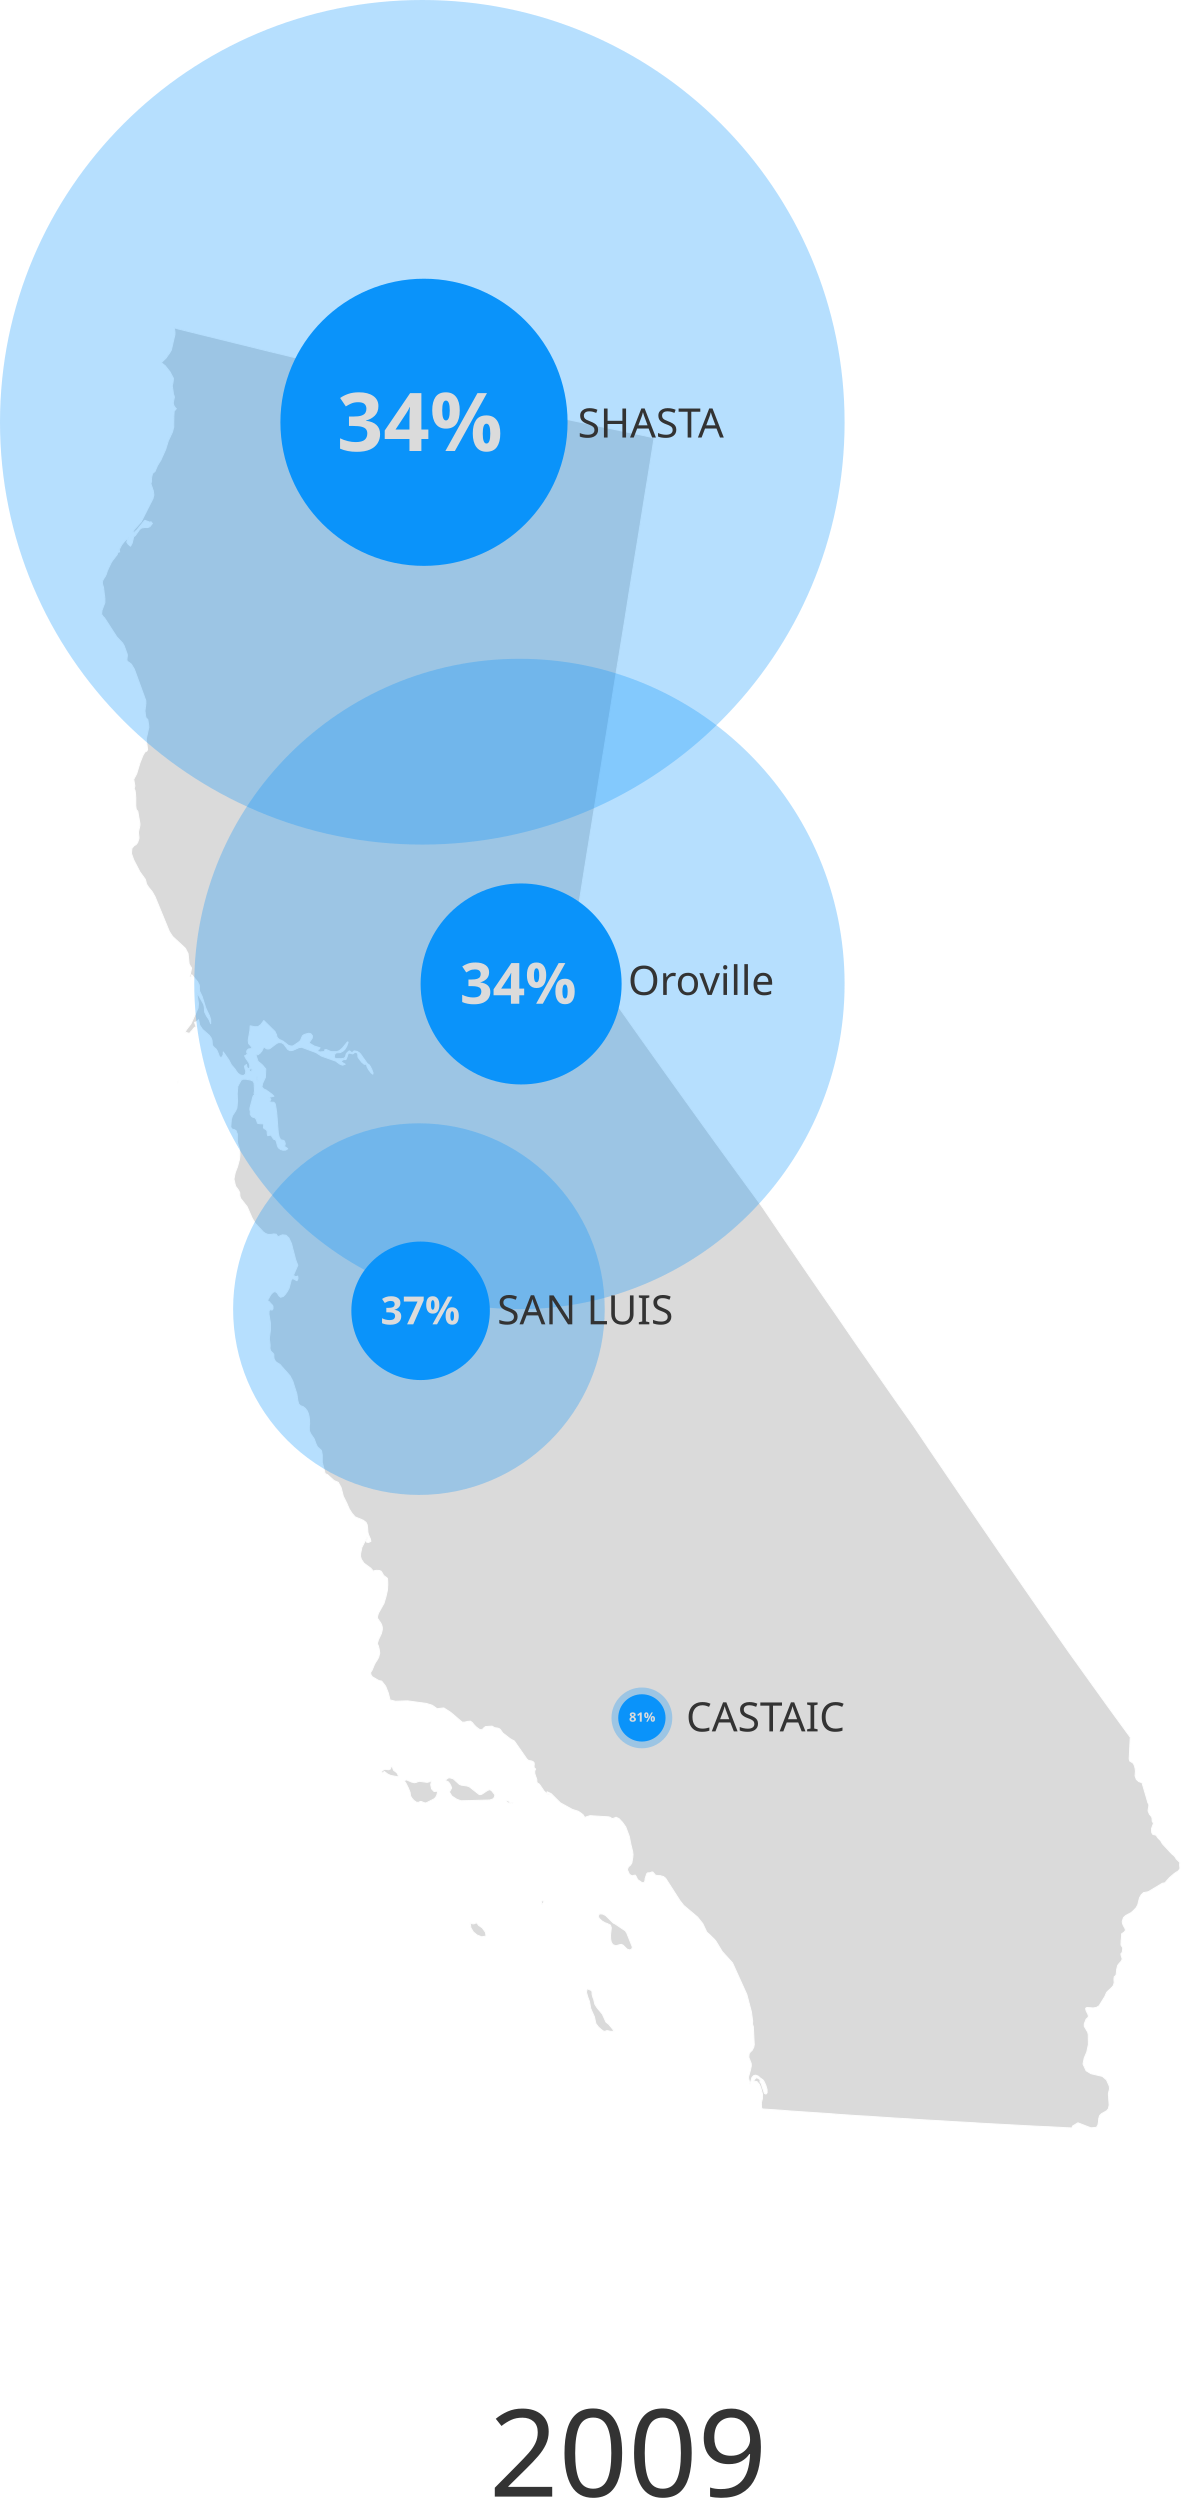
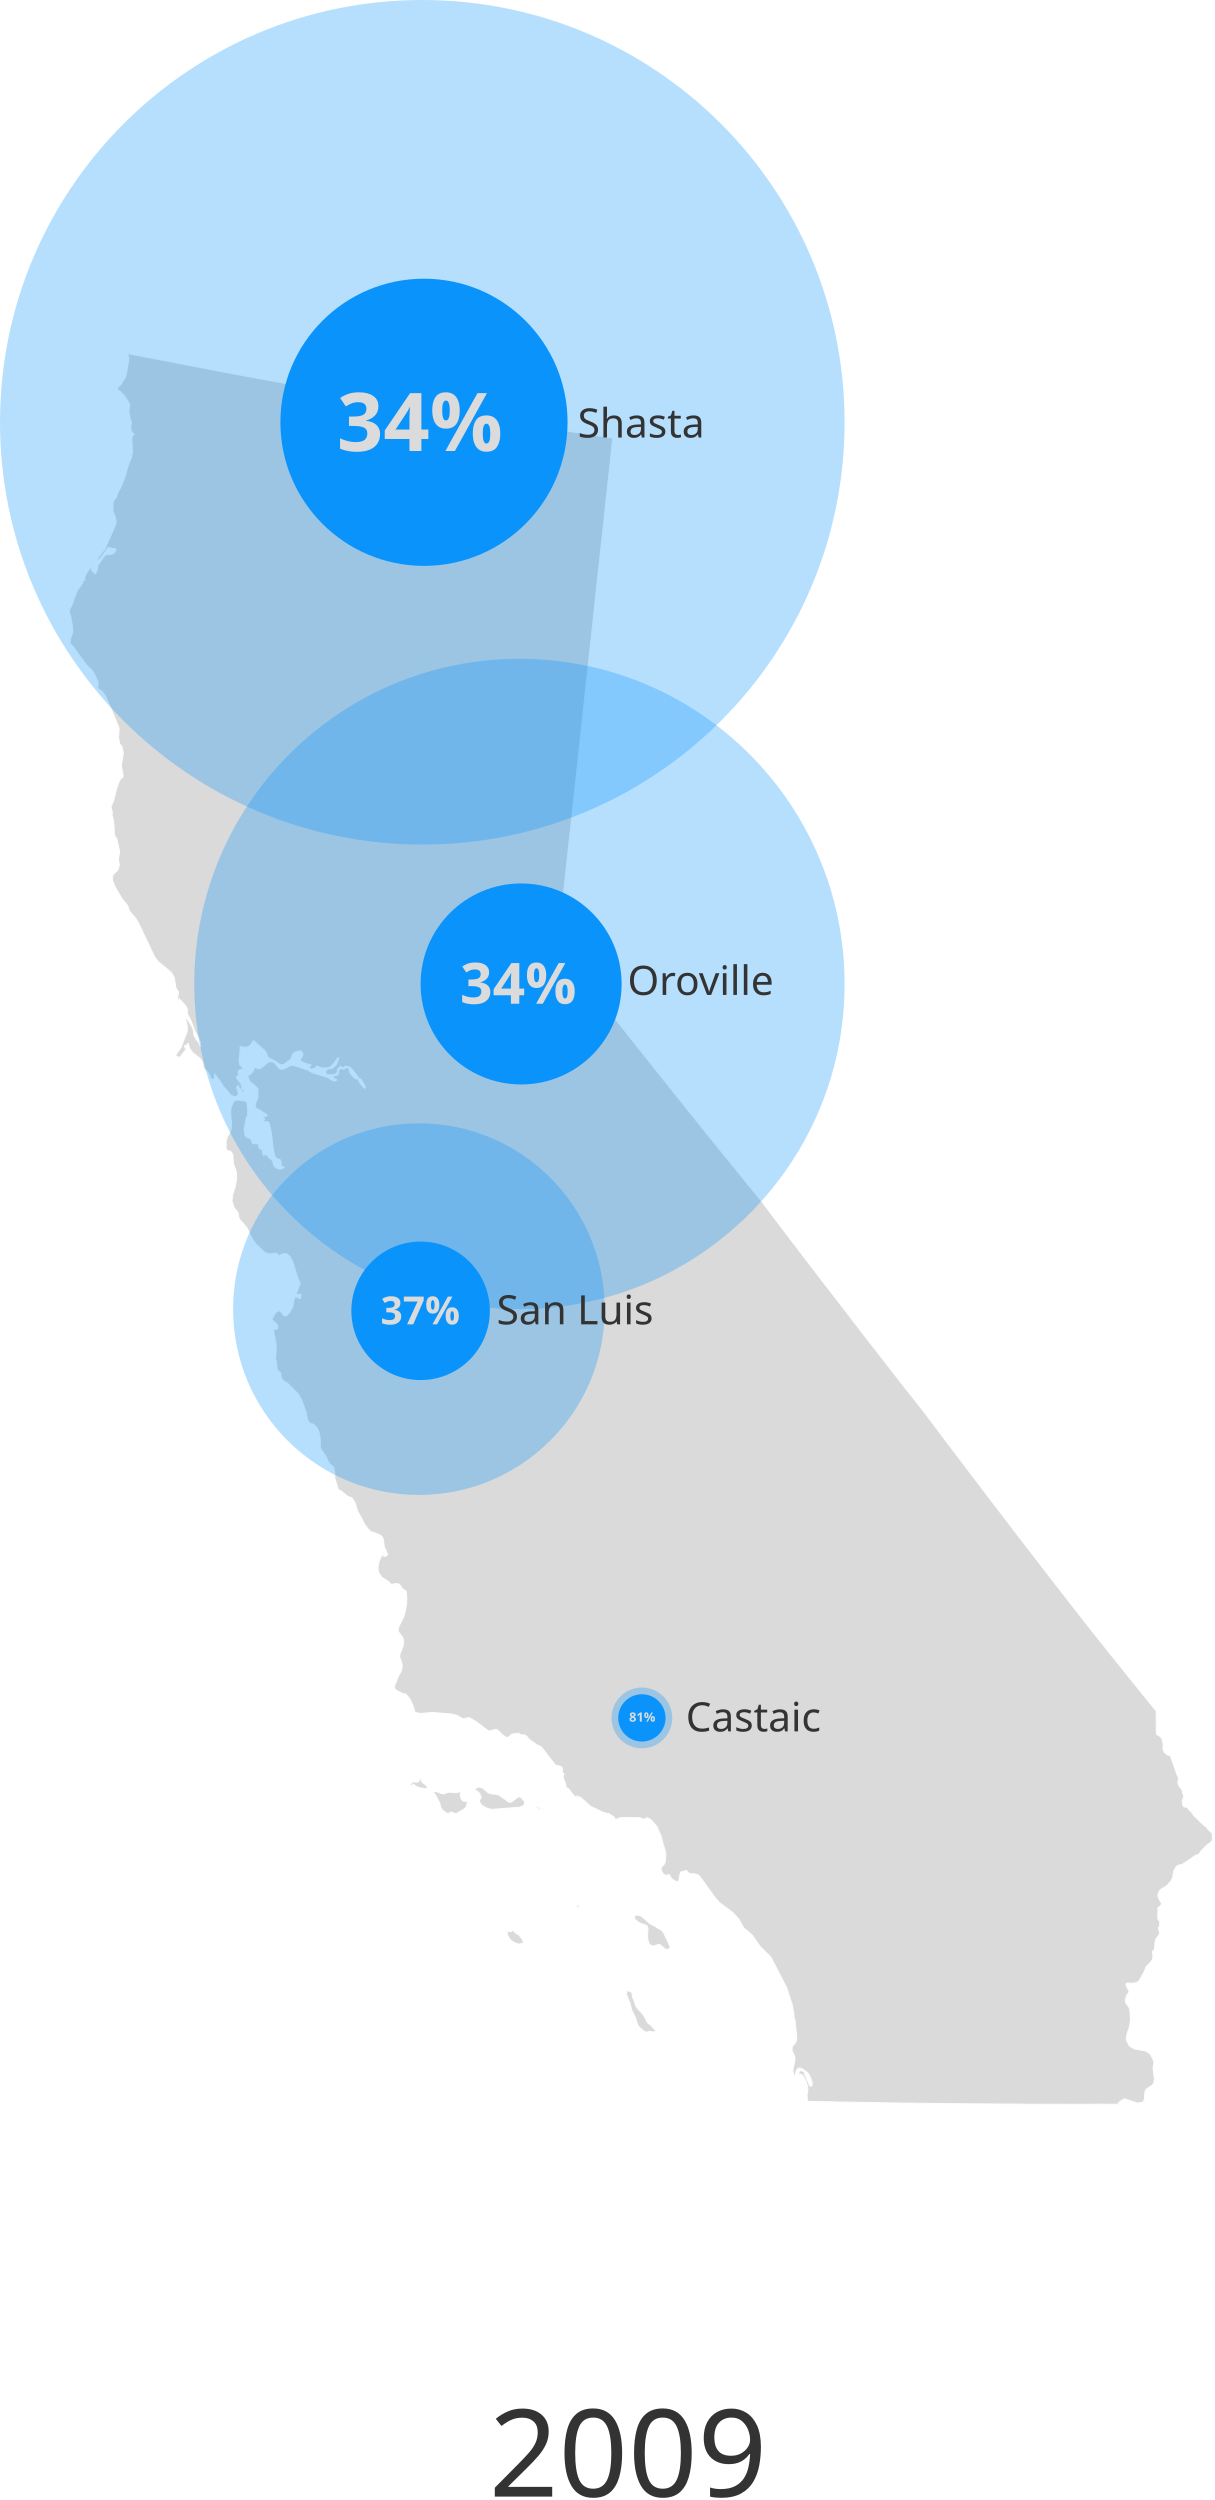
- <svg xmlns="http://www.w3.org/2000/svg" width="699px" height="1480px" viewBox="0 0 699 1480" version="1.1">
+ <svg xmlns="http://www.w3.org/2000/svg" width="719px" height="1480px" viewBox="0 0 719 1480" version="1.1">
  <defs />
  <g id="Page-1" stroke="none" stroke-width="1" fill="none" fill-rule="evenodd">
    <g id="Reservior" transform="translate(-1110, -183)">
      <g id="2009" transform="translate(1110, 183)">
-         <g id="US-States/State-Shapes/California" opacity="0.305" transform="translate(60, 194)">
+         <g id="US-States/State-Shapes/California" opacity="0.305" transform="translate(379.5, 727) rotate(-3) translate(-379.5, -727) translate(60, 194)">
          <path d="M298.715,1003.03 L296.563,998.311 L293.4,994.51 L292.128,992.458 L291.454,989.497 L291.117,988.727 L290.78,987.67 L290.512,986.45 L290.512,985.463 L290.313,984.545 L289.501,984.095 L288.491,983.714 L287.686,983.03 L287.15,985.385 L287.954,988.199 L288.965,990.943 L289.701,995.039 L291.922,1000.068 L292.733,1003.947 L294.142,1005.836 L295.827,1007.437 L297.168,1008.354 L297.91,1008.587 L298.447,1008.432 L298.983,1008.206 L299.526,1008.129 L301.61,1008.587 L302.552,1008.587 L303.494,1008.206 L300.468,1004.475 L298.715,1003.03 L298.715,1003.03 Z M225.529,947.29 L223.308,945.766 L223.04,945.315 L221.967,944.165 L221.156,944.709 L220.214,944.934 L219.278,944.787 L218.33,944.095 L218.735,947.212 L220.214,949.723 L222.434,951.549 L225.13,952.606 L227.749,952.155 L227.413,949.956 L225.529,947.29 L225.529,947.29 Z M310.218,949.039 L304.229,945.012 L303.019,944.398 L298.584,939.983 L296.7,939.074 L294.885,938.996 L294.074,940.294 L294.748,941.74 L296.295,943.178 L298.11,944.243 L299.526,944.787 L301.41,945.696 L301.878,947.29 L301.41,951.549 L301.479,953.904 L301.878,955.809 L302.751,957.177 L304.367,957.861 L305.109,957.783 L307.124,957.177 L307.935,957.107 L308.877,957.558 L311.16,959.835 L312.57,960.364 L313.849,960.061 L314.392,958.7 L311.098,950.477 L310.218,949.039 L310.218,949.039 Z M195.529,865.005 L194.993,862.572 L195.529,859.991 L194.189,860.831 L192.841,861.134 L188.33,860.528 L187.388,860.753 L186.515,861.134 L185.305,861.359 L183.689,860.979 L180.733,859.688 L179.186,860.069 L180.396,861.818 L181.675,864.399 L182.747,867.065 L183.015,869.039 L183.559,870.182 L184.899,871.775 L186.584,872.988 L187.925,872.988 L188.805,872.459 L189.541,872.537 L190.352,872.918 L191.562,873.369 L192.367,873.291 L196.74,871.091 L197.812,870.182 L198.624,868.736 L199.16,866.381 L196.939,866.529 L195.529,865.005 L195.529,865.005 Z M175.28,855.957 L174.675,855.273 L173.939,854.667 L173.128,854.131 L172.722,853.299 L172.392,852.312 L171.718,851.402 L171.113,853.221 L170.034,853.68 L167.751,853.377 L166.204,854.286 L165.798,855.273 L166.403,855.654 L167.545,854.745 L169.498,856.26 L171.381,857.1 L175.954,857.939 L175.686,856.874 L175.28,855.957 L175.28,855.957 Z M231.112,866.148 L230.575,865.775 L229.702,865.464 L228.492,866 L225.192,868.207 L224.587,868.363 L223.713,868.363 L217.793,863.715 L216.315,863.256 L213.152,862.805 L211.873,862.269 L208.312,859.004 L206.29,858.468 L205.685,858.468 L205.149,858.693 L204.275,859.307 L203.739,859.844 L204.138,860.295 L205.348,860.831 L206.159,861.818 L206.826,863.031 L207.37,864.469 L206.022,866.909 L207.507,869.272 L210.395,871.169 L212.953,872.078 L229.902,871.62 L231.786,871.014 L232.728,869.956 L232.996,868.511 L232.796,868.285 L231.112,866.148 L231.112,866.148 Z M638.346,909.948 L638.484,908.58 L636.325,906.458 L635.589,905.238 L634.915,904.476 L633.705,903.489 L628.122,897.48 L627.18,895.809 L626.843,895.428 L625.502,894.06 L625.234,893.672 L624.691,892.84 L624.423,892.537 L624.155,892.381 L623.818,892.234 L622.807,892.078 L622.401,891.853 L622.071,891.324 L621.796,890.64 L621.734,889.342 L621.734,888.425 L621.796,888.355 L622.339,886.831 L622.876,885.471 L622.271,884.329 L622.133,884.243 L622.002,882.121 L621.329,880.978 L620.455,879.991 L619.713,878.165 L619.713,877.481 L620.118,875.125 L620.118,874.286 L619.85,873.757 L619.582,873.291 L616.082,861.359 L614.13,860.675 L612.72,859.385 L611.977,857.333 L612.184,854.434 L612.046,853.151 L611.641,851.48 L610.967,849.949 L609.956,849.195 L608.883,848.589 L608.485,847.29 L609.083,835.281 L609.151,834.519 L597.112,818.017 L585.203,801.438 L572.826,784.174 L561.33,767.75 L551.168,753.144 L541.012,738.477 L530.918,723.801 L520.9,709.196 L510.875,694.513 L500.857,679.768 L490.894,665.092 L481.007,650.417 L469.572,634.21 L446.971,601.82 L435.805,585.544 L424.57,569.345 L413.404,553.076 L402.306,536.799 L391.277,520.523 L377.017,500.982 L362.818,481.44 L348.695,461.821 L334.634,442.195 L320.649,422.584 L306.718,402.895 L292.864,383.182 L279.078,363.493 L279.277,362.133 L280.219,356.576 L283.176,338.247 L286.07,320.004 L300.867,228.741 L303.762,210.498 L309.682,174.152 L312.57,155.893 L318.497,119.547 L321.384,101.451 L324.348,83.278 L327.236,65.175 L309.544,61.444 L291.853,57.728 L274.23,53.99 L256.607,50.119 L238.916,46.318 L221.293,42.361 L203.67,38.413 L186.041,34.371 L168.425,30.344 L150.802,26.24 L133.173,22.128 L115.619,17.946 L97.989,13.687 L80.435,9.357 L62.874,5.02 L45.32,0.69 L44.983,0.535 L43.099,0.076 L43.505,2.059 L43.574,3.116 L43.505,4.274 L41.415,13.236 L40.541,14.76 L38.19,18.102 L35.831,20.309 L35.701,20.916 L37.784,22.509 L40.61,26.085 L42.694,30.049 L42.357,32.855 L41.958,34.371 L42.357,36.959 L42.694,39.392 L43.099,40.465 L43.237,41.071 L42.694,43.652 L42.563,44.647 L42.762,45.626 L43.168,46.543 L43.704,47.305 L44.378,47.919 L43.099,49.435 L42.9,52.622 L42.831,58.863 L42.088,61.755 L39.599,67.079 L38.059,72.101 L35.226,78.405 L33.281,81.522 L31.795,85.019 L30.386,86.232 L29.911,87.755 L29.643,89.582 L29.712,90.958 L29.313,92.326 L30.792,96.733 L31.06,99.018 L30.523,101.218 L23.593,114.914 L19.488,119.469 L18.346,121.451 L19.756,120.993 L21.241,119.547 L25.476,114.3 L25.882,114.075 L28.639,115.132 L29.444,114.914 L29.98,115.676 L30.248,115.824 L28.708,117.798 L27.292,118.326 L25.745,118.257 L23.792,118.56 L22.582,119.547 L20.093,123.045 L19.151,123.729 L18.209,127.607 L17.274,129.349 L15.857,128.136 L15.046,126.923 L15.183,126.543 L15.926,124.646 L16.325,123.962 L13.705,126.465 L12.021,128.595 L10.542,131.408 L10.611,131.719 L10.742,132.24 L10.81,132.706 L10.473,132.784 L10.205,132.784 L9.937,133.01 L9.669,133.313 L9.332,134.378 L6.644,137.79 L5.832,139.088 L4.622,141.599 L3.481,144.109 L3.006,145.703 L2.408,147.079 L1.39,148.602 L0.655,150.04 L0.586,151.408 L1.26,153.763 L2.071,160.231 L2.071,162.811 L0.387,167.226 L0.118,169.581 L0.992,170.949 L1.865,171.781 L9.195,183.122 L12.495,186.62 L13.506,188.283 L15.321,193.312 L15.39,194.066 L15.115,196.344 L15.252,197.261 L15.72,197.727 L17.274,198.784 L17.81,199.313 L19.556,202.205 L26.281,220.681 L26.35,222.43 L25.813,226.845 L26.082,229.278 L26.35,230.638 L26.687,231.322 L27.429,231.866 L27.629,232.776 L27.766,233.848 L27.966,234.905 L28.096,236.577 L26.556,243.502 L27.36,249.736 L26.955,250.576 L25.745,251.26 L24.603,253.234 L22.919,257.416 L20.904,264.101 L19.151,267.373 L19.825,271.252 L19.426,273.001 L19.893,273.84 L20.161,275.356 L20.361,278.177 L20.361,282.888 L20.629,285.173 L21.578,286.316 L22.857,293.77 L22.788,294.827 L22.045,298.17 L21.977,299.164 L22.245,301.372 L22.245,302.437 L21.44,304.862 L20.498,306.012 L19.357,306.689 L18.078,308.212 L17.81,311.259 L19.151,315.052 L22.857,322.204 L25.944,326.463 L26.35,327.683 L26.687,329.277 L27.897,331.174 L30.118,333.917 L31.795,336.879 L40.273,357.485 L42.157,360.377 L49.693,367.372 L51.309,370.419 L51.976,376.723 L53.392,379.086 L52.382,384.03 L52.925,385.779 L52.987,385.095 L53.461,383.035 L56.961,387.147 L57.896,389.051 L58.034,389.883 L58.034,391.857 L58.164,392.774 L59.649,395.891 L61.801,402.739 L63.954,407.216 L64.696,409.579 L64.696,412.02 L63.816,409.735 L62.338,407.52 L61.128,405.094 L60.99,402.281 L60.523,400.446 L57.628,395.363 L56.486,393.684 L57.497,400.065 L57.229,402.817 L53.055,412.09 L50.367,415.58 L49.624,417.026 L51.508,417.64 L52.045,417.64 L52.65,417.329 L52.787,417.104 L52.849,416.878 L53.929,415.736 L54.465,414.974 L55.208,414.22 L56.349,413.614 L55.881,413.155 L55.675,412.696 L55.208,411.181 L55.881,411.095 L56.418,410.792 L56.961,410.341 L57.497,409.657 L58.233,412.93 L59.849,415.355 L63.885,418.93 L64.222,419.389 L64.964,420.454 L65.501,421.822 L65.7,424.636 L66.374,425.693 L67.921,427.076 L68.664,428.211 L69.874,431.406 L70.678,432.09 L71.551,431.631 L72.163,430.341 L72.163,428.748 L75.388,433.38 L77.004,436.419 L79.087,438.86 L79.899,440.15 L80.971,441.518 L82.518,442.498 L84.134,442.739 L85.344,441.814 L85.544,440.073 L85.007,438.479 L84.739,437.189 L85.881,436.194 L86.218,437.873 L87.029,438.705 L87.765,438.324 L87.902,436.73 L87.359,435.129 L85.544,432.541 L84.801,431.025 L85.344,430.87 L86.08,430.263 L86.554,430.038 L86.018,428.825 L86.286,427.753 L87.16,426.991 L89.312,426.688 L88.775,425.623 L87.16,423.718 L86.96,421.752 L87.964,415.961 L88.101,413.303 L90.859,413.839 L92.743,413.761 L94.358,412.626 L96.181,410.186 L102.768,416.645 L103.71,418.627 L103.847,419.614 L104.452,420.609 L105.387,421.371 L107.546,422.358 L110.84,424.939 L112.256,425.242 L113.198,425.242 L114.133,424.783 L117.097,422.731 L117.633,422.203 L118.108,421.441 L118.912,419.537 L119.249,419.008 L120.053,418.479 L121.47,418.021 L122.879,417.718 L123.959,417.943 L124.97,419.233 L124.832,420.531 L122.948,423.415 L125.974,425.242 L129.473,426.307 L128.669,427.372 L128.263,427.753 L127.658,428.056 L128.463,428.592 L129.604,428.748 L130.952,428.67 L132.1,428.444 L132.368,427.372 L133.241,427.372 L135.662,428.444 L136.604,428.592 L139.361,428.592 L140.977,427.978 L142.861,426.307 L145.687,422.809 L146.085,422.964 L145.35,425.164 L144.408,426.913 L143.129,428.211 L141.582,429.051 L140.77,429.198 L139.966,429.198 L139.093,429.276 L138.35,429.812 L138.02,430.644 L137.951,431.554 L138.151,432.238 L138.687,432.696 L141.919,432.774 L143.734,432.463 L144.607,431.554 L144.875,430.186 L145.219,429.509 L146.422,428.367 L146.965,428.141 L147.364,428.444 L147.77,428.825 L148.306,429.128 L148.712,429.051 L149.386,428.289 L149.723,428.141 L151.4,428.444 L152.542,429.128 L153.422,429.96 L157.458,435.665 L158.599,436.419 L159.204,437.337 L160.146,439.241 L160.82,441.138 L160.69,441.892 L159.61,441.06 L158.4,439.466 L157.32,437.57 L156.922,436.039 L155.643,436.039 L154.158,434.826 L152.074,432.09 L151.875,431.406 L151.875,430.566 L151.737,429.735 L151.07,429.051 L150.328,428.973 L149.654,429.276 L149.118,429.735 L148.643,429.882 L147.096,429.432 L146.292,429.579 L145.817,430.341 L145.618,431.173 L145.281,432.16 L144.944,432.999 L144.538,433.302 L143.871,433.225 L143.06,433.45 L142.386,433.909 L142.056,434.523 L142.386,434.826 L144.339,436.039 L142.792,436.583 L141.314,436.039 L138.687,434.134 L130.285,431.173 L127.122,429.128 L118.706,426.004 L117.028,426.159 L113.329,427.83 L111.582,427.978 L110.235,427.146 L108.014,424.099 L106.604,423.268 L104.989,423.19 L103.778,423.718 L99.742,426.765 L98.938,426.991 L97.927,426.913 L97.253,426.54 L96.648,426.004 L96.105,425.934 L95.094,428.056 L94.022,429.432 L92.674,430.419 L91.464,430.419 L92.743,434.297 L95.3,436.419 L97.322,438.86 L97.116,443.796 L95.5,447.302 L95.032,449.501 L96.181,450.714 L97.59,451.328 L100.952,453.769 L102.163,454.981 L99,455.665 L99.405,455.891 L100.347,456.73 L99.605,458.09 L100.148,458.471 L102.094,458.549 L102.836,459.381 L103.105,460.298 L103.778,464.488 L104.72,476.73 L105.257,479.085 L106.13,480.756 L107.883,481.137 L108.282,481.44 L108.55,481.977 L108.825,482.886 L108.825,483.415 L108.619,484.021 L108.488,484.627 L108.688,484.93 L109.224,485.171 L110.304,486.081 L109.093,486.843 L107.546,486.913 L106.068,486.462 L104.789,485.475 L104.184,484.021 L103.71,482.124 L103.105,480.686 L102.163,480.531 L101.489,479.699 L100.884,478.627 L100.217,477.943 L98.532,478.323 L98.264,477.484 L98.195,476.264 L98.065,475.354 L97.116,474.445 L96.38,474.142 L95.967,473.535 L96.105,471.786 L95.699,471.328 L93.279,471.18 L92.475,470.955 L91.663,468.669 L91.264,468.048 L90.728,467.674 L89.449,467.294 L88.913,466.835 L88.17,465.7 L88.17,464.938 L88.232,464.107 L87.902,462.739 L88.033,461.744 L89.649,455.51 L89.985,454.678 L90.591,454.22 L91.801,453.994 L90.659,453.769 L90.384,453.155 L90.591,452.393 L90.659,451.553 L90.453,447.302 L89.917,446.081 L88.5,445.405 L85.482,444.861 L83.928,444.861 L82.718,445.475 L80.765,449.12 L80.435,453.535 L80.634,458.09 L80.229,461.977 L79.424,463.726 L77.678,466.384 L76.935,468.669 L76.598,473.232 L77.272,474.289 L78.145,474.67 L79.019,474.896 L79.761,475.432 L80.497,477.414 L80.497,481.899 L80.971,483.943 L81.645,485.778 L81.982,487.985 L81.982,490.263 L81.776,492.315 L80.634,496.574 L79.218,500.298 L78.482,504.021 L79.424,508.133 L81.178,510.566 L81.913,512.089 L81.982,514.064 L82.45,515.432 L86.355,520.453 L89.312,527.223 L91.065,530.192 L95.837,535.276 L97.116,536.193 L98.663,536.799 L100.416,536.799 L102.094,536.496 L103.51,536.652 L104.521,538.175 L107.141,537.033 L109.293,537.258 L111.039,538.937 L112.524,542.124 L115.082,551.933 L116.286,555.058 L113.735,560.903 L114.271,561.44 L114.876,561.743 L115.55,561.743 L116.224,561.44 L116.354,562.279 L116.354,562.963 L116.155,563.577 L115.749,564.184 L114.133,563.266 L113.129,562.886 L112.387,563.803 L111.177,568.505 L110.166,570.41 L109.025,572.089 L107.746,573.457 L106.13,573.985 L105.057,572.998 L104.184,571.475 L102.836,570.565 L101.557,571.094 L100.279,572.47 L98.333,575.96 L99.405,576.644 L100.217,577.631 L100.952,578.323 L101.557,579.232 L101.626,580.686 L101.152,581.517 L99.742,581.37 L99.268,582.201 L99.206,584.02 L100.079,589.205 L100.079,593.604 L99.474,598.019 L99.474,598.859 L99.873,601.968 L99.873,603.181 L99.811,603.95 L99.873,604.556 L100.217,605.629 L100.884,606.461 L101.557,607.067 L102.094,607.829 L102.094,609.267 L102.231,610.332 L102.836,611.544 L103.641,612.469 L105.662,613.682 L111.651,620.452 L113.267,623.499 L115.749,631.256 L116.286,635.127 L116.829,637.11 L117.839,638.167 L119.517,638.773 L120.796,639.846 L121.807,641.136 L122.474,642.652 L122.948,644.401 L123.216,646.46 L123.285,648.668 L123.086,651.023 L123.148,653.067 L123.959,654.824 L125.974,657.793 L127.184,661.058 L127.995,662.582 L130.285,664.711 L130.752,667.144 L130.752,671.707 L132.499,678.392 L133.984,679.076 L137.752,682.504 L140.234,683.569 L141.919,686.608 L143.266,691.862 L145.219,695.733 L146.759,699.309 L148.444,701.967 L150.259,704.019 L155.038,706.001 L156.715,707.299 L157.389,708.737 L157.589,710.331 L157.795,713.152 L158.125,714.443 L159.204,716.953 L159.541,718.469 L158.262,719.075 L157.121,719.005 L156.784,718.321 L157.726,716.728 L157.32,715.966 L154.226,722.045 L153.491,725.62 L153.422,727.369 L153.889,729.04 L155.436,731.396 L159.473,734.365 L161.088,736.261 L161.494,735.881 L162.835,735.655 L164.451,735.733 L165.53,736.114 L166.066,736.798 L167.146,738.702 L167.751,739.153 L168.961,739.992 L169.429,740.599 L169.566,743.793 L169.36,747.369 L168.487,751.248 L167.345,755.119 L164.052,760.979 L163.378,763.257 L163.577,764.174 L165.393,766.84 L165.867,767.672 L166.135,768.589 L166.335,769.499 L166.335,770.633 L165.798,772.996 L164.052,776.727 L163.378,778.927 L164.052,780.598 L164.519,782.573 L164.788,784.633 L164.121,787.213 L163.172,788.884 L162.299,790.182 L161.556,791.628 L160.284,794.667 L159.342,796.183 L159.61,797.474 L160.353,798.624 L162.168,799.689 L164.251,800.909 L165.936,801.212 L168.287,804.244 L169.834,808.13 L170.907,812.382 L174.07,813.144 L181.269,812.918 L192.367,814.434 L195.866,815.507 L198.761,817.559 L202.728,817.108 L206.764,819.689 L213.627,825.549 L215.036,825.549 L216.789,825.083 L218.467,824.935 L219.609,825.775 L220.42,826.84 L221.898,828.355 L223.583,829.646 L224.862,830.104 L225.866,829.568 L226.608,828.736 L227.481,828.13 L231.318,827.897 L232.796,828.814 L234.612,829.04 L235.485,829.343 L236.227,829.949 L237.637,831.931 L241.941,835.281 L244.499,836.719 L251.966,847.438 L252.908,848.2 L254.661,848.511 L255.466,848.814 L256.14,849.498 L256.27,850.407 L256.14,851.48 L256.209,852.467 L257.082,853.299 L256.539,854.364 L256.539,855.802 L257.013,857.333 L257.549,858.771 L257.749,859.463 L257.817,860.753 L257.955,861.282 L258.292,861.663 L258.966,861.966 L259.365,862.347 L262.122,866.381 L263.875,867.982 L266.227,868.588 L265.216,868.13 L264.611,867.749 L264.074,867.749 L263.875,866.754 L266.227,867.827 L271.741,873.291 L278.809,877.177 L282.433,878.32 L285.128,880.294 L286.201,881.958 L287.748,881.352 L289.302,880.901 L300.331,881.585 L301.341,881.888 L302.015,882.424 L302.62,882.58 L303.494,882.346 L304.704,881.81 L306.45,882.65 L308.472,884.787 L310.418,887.516 L312.508,893.065 L313.519,898.095 L314.522,902.113 L314.729,904.018 L314.591,905.541 L314.055,908.813 L313.25,910.104 L311.965,911.246 L311.366,912.84 L312.508,915.35 L312.975,915.809 L313.718,916.268 L314.522,916.485 L315.334,916.19 L316.138,916.112 L316.743,917.177 L317.348,918.467 L318.022,919.159 L318.696,919.54 L319.5,920.146 L320.312,920.597 L321.185,920.52 L321.653,919.913 L321.852,919.159 L321.921,918.164 L322.863,915.281 L323.406,914.736 L324.41,914.736 L325.015,914.589 L325.689,914.286 L326.431,914.208 L328.047,916.112 L329.257,916.338 L330.804,916.408 L332.75,916.944 L334.029,917.931 L342.576,931.238 L344.797,934.06 L352.938,940.9 L356.032,944.787 L358.452,949.878 L359.862,951.091 L362.818,953.982 L363.898,955.272 L367.528,961.281 L373.654,968.051 L382.126,986.761 L384.821,997.021 L385.557,1002.493 L385.488,1004.405 L385.962,1005.758 L386.499,1016.345 L386.23,1017.938 L385.22,1019.835 L384.216,1020.752 L383.473,1021.739 L383.274,1023.939 L384.683,1027.514 L384.752,1029.038 L384.346,1031.09 L383.136,1035.489 L383.205,1036.562 L383.673,1038.466 L383.81,1039.827 L384.285,1039.003 L385.158,1035.878 L386.024,1034.891 L387.104,1034.518 L387.64,1034.588 L388.919,1035.124 L390.067,1036.181 L391.683,1037.324 L392.35,1038.319 L393.361,1040.518 L394.103,1043.029 L394.103,1044.926 L393.429,1045.688 L392.487,1045.229 L392.082,1043.783 L391.277,1041.661 L390.734,1039.601 L389.93,1038.544 L389.998,1037.168 L388.651,1036.259 L387.578,1036.034 L386.705,1037.021 L385.962,1037.938 L388.114,1038.319 L389.593,1039.99 L390.535,1042.501 L391.408,1045.765 L391.339,1048.354 L390.734,1050.709 L390.803,1053.67 L391.277,1054.518 L396.922,1054.898 L402.505,1055.272 L408.157,1055.73 L413.809,1056.111 L419.392,1056.492 L425.044,1056.873 L430.696,1057.246 L436.341,1057.705 L441.925,1058.085 L447.576,1058.466 L453.228,1058.777 L458.812,1059.15 L464.464,1059.531 L470.109,1059.912 L475.76,1060.215 L486.996,1060.969 L492.648,1061.28 L498.231,1061.583 L503.883,1061.964 L509.528,1062.267 L515.111,1062.57 L520.763,1062.959 L526.415,1063.262 L531.998,1063.565 L537.65,1063.868 L543.295,1064.172 L548.878,1064.475 L554.53,1064.778 L560.182,1065.003 L565.765,1065.299 L571.417,1065.617 L574.511,1065.765 L574.511,1065.921 L574.979,1064.63 L578.142,1062.718 L585.815,1065.687 L589.108,1065.384 L589.982,1063.946 L590.319,1062.112 L590.449,1060.293 L590.924,1058.544 L592.065,1057.324 L595.159,1055.583 L596.17,1054.362 L596.637,1052.232 L596.17,1045.54 L596.438,1044.242 L596.706,1043.332 L596.844,1042.345 L596.706,1040.977 L595.029,1037.246 L592.601,1035.194 L585.815,1033.601 L582.982,1031.852 L581.167,1027.895 L581.841,1024.397 L583.388,1020.752 L584.33,1016.415 L584.261,1010.484 L583.931,1009.038 L581.909,1005.618 L581.909,1004.094 L582.982,1001.351 L583.993,1000.449 L584.399,999.609 L584.062,998.467 L583.587,997.557 L582.92,996.112 L582.714,994.891 L583.525,994.433 L587.224,994.736 L589.17,994.363 L590.656,993.445 L594.087,987.896 L595.097,985.54 L595.971,984.615 L597.648,983.107 L598.865,981.809 L599.195,981.125 L599.601,979.835 L599.463,977.55 L599.67,976.189 L600.337,975.731 L600.674,975.272 L600.88,974.137 L601.079,971.93 L601.684,969.489 L602.695,968.199 L603.706,967.134 L604.373,965.774 L603.768,963.792 L603.568,962.649 L604.043,962.198 L604.373,961.662 L604.579,960.519 L604.648,959.307 L604.442,958.7 L603.637,957.48 L603.706,954.969 L603.974,952.381 L603.974,950.865 L605.521,949.8 L606.188,948.969 L606.188,948.044 L604.985,945.844 L604.51,944.631 L604.373,943.411 L605.115,941.211 L606.463,939.983 L609.688,938.242 L611.035,937.022 L612.452,935.576 L613.525,933.757 L614.604,929.497 L615.608,927.748 L616.956,926.45 L619.782,925.922 L628.122,920.893 L629.6,920.675 L632.357,917.558 L635.183,915.125 L637.741,913.446 L638.546,912.156 L638.346,909.948 L638.346,909.948 Z M45.389,446.011 L44.983,446.462 L45.052,446.765 L44.983,446.921 L45.052,446.765 L45.114,446.843 L44.983,446.998 L45.458,446.081 L45.389,446.159 L45.389,446.011 L45.389,446.011 Z M88.569,438.557 L88.438,438.782 L88.101,438.705 L87.833,439.086 L87.765,439.917 L87.765,439.995 L88.17,440.376 L88.775,440.298 L89.38,439.163 L89.312,439.163 L89.38,439.163 L88.569,438.557 L88.569,438.557 Z M91.801,443.423 L91.801,444.713 L91.869,444.783 L92.475,446.081 L92.612,445.778 L92.612,445.708 L92.206,445.405 L92.612,443.726 L91.801,443.423 L91.801,443.423 Z M242.952,873.369 L241.941,872.918 L241.336,872.382 L240.532,871.923 L239.789,871.775 L239.59,872.078 L239.727,872.382 L240.869,873.369 L241.542,873.369 L242.546,873.68 L243.626,873.602 L243.557,873.291 L242.952,873.369 L242.952,873.369 Z M261.991,931.091 L261.448,931.316 L260.643,931.394 L260.375,931.542 L260.513,932.008 L260.643,932.917 L260.843,933.446 L260.843,933.516 L261.854,932.008 L261.991,931.168 L261.922,931.168 L261.991,931.091 L261.991,931.091 Z" id="Fill-92" fill="#878787" />
          <path d="M298.715,1003.03 L296.563,998.311 L293.4,994.51 L292.128,992.458 L291.454,989.497 L291.117,988.727 L290.78,987.67 L290.512,986.45 L290.512,985.463 L290.313,984.545 L289.501,984.095 L288.491,983.714 L287.686,983.03 L287.15,985.385 L287.954,988.199 L288.965,990.943 L289.701,995.039 L291.922,1000.068 L292.733,1003.947 L294.142,1005.836 L295.827,1007.437 L297.168,1008.354 L297.91,1008.587 L298.447,1008.432 L298.983,1008.206 L299.526,1008.129 L301.61,1008.587 L302.552,1008.587 L303.494,1008.206 L300.468,1004.475 L298.715,1003.03 L298.715,1003.03 Z M225.529,947.29 L223.308,945.766 L223.04,945.315 L221.967,944.165 L221.156,944.709 L220.214,944.934 L219.278,944.787 L218.33,944.095 L218.735,947.212 L220.214,949.723 L222.434,951.549 L225.13,952.606 L227.749,952.155 L227.413,949.956 L225.529,947.29 L225.529,947.29 Z M310.218,949.039 L304.229,945.012 L303.019,944.398 L298.584,939.983 L296.7,939.074 L294.885,938.996 L294.074,940.294 L294.748,941.74 L296.295,943.178 L298.11,944.243 L299.526,944.787 L301.41,945.696 L301.878,947.29 L301.41,951.549 L301.479,953.904 L301.878,955.809 L302.751,957.177 L304.367,957.861 L305.109,957.783 L307.124,957.177 L307.935,957.107 L308.877,957.558 L311.16,959.835 L312.57,960.364 L313.849,960.061 L314.392,958.7 L311.098,950.477 L310.218,949.039 L310.218,949.039 Z M195.529,865.005 L194.993,862.572 L195.529,859.991 L194.189,860.831 L192.841,861.134 L188.33,860.528 L187.388,860.753 L186.515,861.134 L185.305,861.359 L183.689,860.979 L180.733,859.688 L179.186,860.069 L180.396,861.818 L181.675,864.399 L182.747,867.065 L183.015,869.039 L183.559,870.182 L184.899,871.775 L186.584,872.988 L187.925,872.988 L188.805,872.459 L189.541,872.537 L190.352,872.918 L191.562,873.369 L192.367,873.291 L196.74,871.091 L197.812,870.182 L198.624,868.736 L199.16,866.381 L196.939,866.529 L195.529,865.005 L195.529,865.005 Z M175.28,855.957 L174.675,855.273 L173.939,854.667 L173.128,854.131 L172.722,853.299 L172.392,852.312 L171.718,851.402 L171.113,853.221 L170.034,853.68 L167.751,853.377 L166.204,854.286 L165.798,855.273 L166.403,855.654 L167.545,854.745 L169.498,856.26 L171.381,857.1 L175.954,857.939 L175.686,856.874 L175.28,855.957 L175.28,855.957 Z M231.112,866.148 L230.575,865.775 L229.702,865.464 L228.492,866 L225.192,868.207 L224.587,868.363 L223.713,868.363 L217.793,863.715 L216.315,863.256 L213.152,862.805 L211.873,862.269 L208.312,859.004 L206.29,858.468 L205.685,858.468 L205.149,858.693 L204.275,859.307 L203.739,859.844 L204.138,860.295 L205.348,860.831 L206.159,861.818 L206.826,863.031 L207.37,864.469 L206.022,866.909 L207.507,869.272 L210.395,871.169 L212.953,872.078 L229.902,871.62 L231.786,871.014 L232.728,869.956 L232.996,868.511 L232.796,868.285 L231.112,866.148 L231.112,866.148 Z M638.346,909.948 L638.484,908.58 L636.325,906.458 L635.589,905.238 L634.915,904.476 L633.705,903.489 L628.122,897.48 L627.18,895.809 L626.843,895.428 L625.502,894.06 L625.234,893.672 L624.691,892.84 L624.423,892.537 L624.155,892.381 L623.818,892.234 L622.807,892.078 L622.401,891.853 L622.071,891.324 L621.796,890.64 L621.734,889.342 L621.734,888.425 L621.796,888.355 L622.339,886.831 L622.876,885.471 L622.271,884.329 L622.133,884.243 L622.002,882.121 L621.329,880.978 L620.455,879.991 L619.713,878.165 L619.713,877.481 L620.118,875.125 L620.118,874.286 L619.85,873.757 L619.582,873.291 L616.082,861.359 L614.13,860.675 L612.72,859.385 L611.977,857.333 L612.184,854.434 L612.046,853.151 L611.641,851.48 L610.967,849.949 L609.956,849.195 L608.883,848.589 L608.485,847.29 L609.083,835.281 L609.151,834.519 L597.112,818.017 L585.203,801.438 L572.826,784.174 L561.33,767.75 L551.168,753.144 L541.012,738.477 L530.918,723.801 L520.9,709.196 L510.875,694.513 L500.857,679.768 L490.894,665.092 L481.007,650.417 L469.572,634.21 L446.971,601.82 L435.805,585.544 L424.57,569.345 L413.404,553.076 L402.306,536.799 L391.277,520.523 L377.017,500.982 L362.818,481.44 L348.695,461.821 L334.634,442.195 L320.649,422.584 L306.718,402.895 L292.864,383.182 L279.078,363.493 L279.277,362.133 L280.219,356.576 L283.176,338.247 L286.07,320.004 L300.867,228.741 L303.762,210.498 L309.682,174.152 L312.57,155.893 L318.497,119.547 L321.384,101.451 L324.348,83.278 L327.236,65.175 L309.544,61.444 L291.853,57.728 L274.23,53.99 L256.607,50.119 L238.916,46.318 L221.293,42.361 L203.67,38.413 L186.041,34.371 L168.425,30.344 L150.802,26.24 L133.173,22.128 L115.619,17.946 L97.989,13.687 L80.435,9.357 L62.874,5.02 L45.32,0.69 L44.983,0.535 L43.099,0.076 L43.505,2.059 L43.574,3.116 L43.505,4.274 L41.415,13.236 L40.541,14.76 L38.19,18.102 L35.831,20.309 L35.701,20.916 L37.784,22.509 L40.61,26.085 L42.694,30.049 L42.357,32.855 L41.958,34.371 L42.357,36.959 L42.694,39.392 L43.099,40.465 L43.237,41.071 L42.694,43.652 L42.563,44.647 L42.762,45.626 L43.168,46.543 L43.704,47.305 L44.378,47.919 L43.099,49.435 L42.9,52.622 L42.831,58.863 L42.088,61.755 L39.599,67.079 L38.059,72.101 L35.226,78.405 L33.281,81.522 L31.795,85.019 L30.386,86.232 L29.911,87.755 L29.643,89.582 L29.712,90.958 L29.313,92.326 L30.792,96.733 L31.06,99.018 L30.523,101.218 L23.593,114.914 L19.488,119.469 L18.346,121.451 L19.756,120.993 L21.241,119.547 L25.476,114.3 L25.882,114.075 L28.639,115.132 L29.444,114.914 L29.98,115.676 L30.248,115.824 L28.708,117.798 L27.292,118.326 L25.745,118.257 L23.792,118.56 L22.582,119.547 L20.093,123.045 L19.151,123.729 L18.209,127.607 L17.274,129.349 L15.857,128.136 L15.046,126.923 L15.183,126.543 L15.926,124.646 L16.325,123.962 L13.705,126.465 L12.021,128.595 L10.542,131.408 L10.611,131.719 L10.742,132.24 L10.81,132.706 L10.473,132.784 L10.205,132.784 L9.937,133.01 L9.669,133.313 L9.332,134.378 L6.644,137.79 L5.832,139.088 L4.622,141.599 L3.481,144.109 L3.006,145.703 L2.408,147.079 L1.39,148.602 L0.655,150.04 L0.586,151.408 L1.26,153.763 L2.071,160.231 L2.071,162.811 L0.387,167.226 L0.118,169.581 L0.992,170.949 L1.865,171.781 L9.195,183.122 L12.495,186.62 L13.506,188.283 L15.321,193.312 L15.39,194.066 L15.115,196.344 L15.252,197.261 L15.72,197.727 L17.274,198.784 L17.81,199.313 L19.556,202.205 L26.281,220.681 L26.35,222.43 L25.813,226.845 L26.082,229.278 L26.35,230.638 L26.687,231.322 L27.429,231.866 L27.629,232.776 L27.766,233.848 L27.966,234.905 L28.096,236.577 L26.556,243.502 L27.36,249.736 L26.955,250.576 L25.745,251.26 L24.603,253.234 L22.919,257.416 L20.904,264.101 L19.151,267.373 L19.825,271.252 L19.426,273.001 L19.893,273.84 L20.161,275.356 L20.361,278.177 L20.361,282.888 L20.629,285.173 L21.578,286.316 L22.857,293.77 L22.788,294.827 L22.045,298.17 L21.977,299.164 L22.245,301.372 L22.245,302.437 L21.44,304.862 L20.498,306.012 L19.357,306.689 L18.078,308.212 L17.81,311.259 L19.151,315.052 L22.857,322.204 L25.944,326.463 L26.35,327.683 L26.687,329.277 L27.897,331.174 L30.118,333.917 L31.795,336.879 L40.273,357.485 L42.157,360.377 L49.693,367.372 L51.309,370.419 L51.976,376.723 L53.392,379.086 L52.382,384.03 L52.925,385.779 L52.987,385.095 L53.461,383.035 L56.961,387.147 L57.896,389.051 L58.034,389.883 L58.034,391.857 L58.164,392.774 L59.649,395.891 L61.801,402.739 L63.954,407.216 L64.696,409.579 L64.696,412.02 L63.816,409.735 L62.338,407.52 L61.128,405.094 L60.99,402.281 L60.523,400.446 L57.628,395.363 L56.486,393.684 L57.497,400.065 L57.229,402.817 L53.055,412.09 L50.367,415.58 L49.624,417.026 L51.508,417.64 L52.045,417.64 L52.65,417.329 L52.787,417.104 L52.849,416.878 L53.929,415.736 L54.465,414.974 L55.208,414.22 L56.349,413.614 L55.881,413.155 L55.675,412.696 L55.208,411.181 L55.881,411.095 L56.418,410.792 L56.961,410.341 L57.497,409.657 L58.233,412.93 L59.849,415.355 L63.885,418.93 L64.222,419.389 L64.964,420.454 L65.501,421.822 L65.7,424.636 L66.374,425.693 L67.921,427.076 L68.664,428.211 L69.874,431.406 L70.678,432.09 L71.551,431.631 L72.163,430.341 L72.163,428.748 L75.388,433.38 L77.004,436.419 L79.087,438.86 L79.899,440.15 L80.971,441.518 L82.518,442.498 L84.134,442.739 L85.344,441.814 L85.544,440.073 L85.007,438.479 L84.739,437.189 L85.881,436.194 L86.218,437.873 L87.029,438.705 L87.765,438.324 L87.902,436.73 L87.359,435.129 L85.544,432.541 L84.801,431.025 L85.344,430.87 L86.08,430.263 L86.554,430.038 L86.018,428.825 L86.286,427.753 L87.16,426.991 L89.312,426.688 L88.775,425.623 L87.16,423.718 L86.96,421.752 L87.964,415.961 L88.101,413.303 L90.859,413.839 L92.743,413.761 L94.358,412.626 L96.181,410.186 L102.768,416.645 L103.71,418.627 L103.847,419.614 L104.452,420.609 L105.387,421.371 L107.546,422.358 L110.84,424.939 L112.256,425.242 L113.198,425.242 L114.133,424.783 L117.097,422.731 L117.633,422.203 L118.108,421.441 L118.912,419.537 L119.249,419.008 L120.053,418.479 L121.47,418.021 L122.879,417.718 L123.959,417.943 L124.97,419.233 L124.832,420.531 L122.948,423.415 L125.974,425.242 L129.473,426.307 L128.669,427.372 L128.263,427.753 L127.658,428.056 L128.463,428.592 L129.604,428.748 L130.952,428.67 L132.1,428.444 L132.368,427.372 L133.241,427.372 L135.662,428.444 L136.604,428.592 L139.361,428.592 L140.977,427.978 L142.861,426.307 L145.687,422.809 L146.085,422.964 L145.35,425.164 L144.408,426.913 L143.129,428.211 L141.582,429.051 L140.77,429.198 L139.966,429.198 L139.093,429.276 L138.35,429.812 L138.02,430.644 L137.951,431.554 L138.151,432.238 L138.687,432.696 L141.919,432.774 L143.734,432.463 L144.607,431.554 L144.875,430.186 L145.219,429.509 L146.422,428.367 L146.965,428.141 L147.364,428.444 L147.77,428.825 L148.306,429.128 L148.712,429.051 L149.386,428.289 L149.723,428.141 L151.4,428.444 L152.542,429.128 L153.422,429.96 L157.458,435.665 L158.599,436.419 L159.204,437.337 L160.146,439.241 L160.82,441.138 L160.69,441.892 L159.61,441.06 L158.4,439.466 L157.32,437.57 L156.922,436.039 L155.643,436.039 L154.158,434.826 L152.074,432.09 L151.875,431.406 L151.875,430.566 L151.737,429.735 L151.07,429.051 L150.328,428.973 L149.654,429.276 L149.118,429.735 L148.643,429.882 L147.096,429.432 L146.292,429.579 L145.817,430.341 L145.618,431.173 L145.281,432.16 L144.944,432.999 L144.538,433.302 L143.871,433.225 L143.06,433.45 L142.386,433.909 L142.056,434.523 L142.386,434.826 L144.339,436.039 L142.792,436.583 L141.314,436.039 L138.687,434.134 L130.285,431.173 L127.122,429.128 L118.706,426.004 L117.028,426.159 L113.329,427.83 L111.582,427.978 L110.235,427.146 L108.014,424.099 L106.604,423.268 L104.989,423.19 L103.778,423.718 L99.742,426.765 L98.938,426.991 L97.927,426.913 L97.253,426.54 L96.648,426.004 L96.105,425.934 L95.094,428.056 L94.022,429.432 L92.674,430.419 L91.464,430.419 L92.743,434.297 L95.3,436.419 L97.322,438.86 L97.116,443.796 L95.5,447.302 L95.032,449.501 L96.181,450.714 L97.59,451.328 L100.952,453.769 L102.163,454.981 L99,455.665 L99.405,455.891 L100.347,456.73 L99.605,458.09 L100.148,458.471 L102.094,458.549 L102.836,459.381 L103.105,460.298 L103.778,464.488 L104.72,476.73 L105.257,479.085 L106.13,480.756 L107.883,481.137 L108.282,481.44 L108.55,481.977 L108.825,482.886 L108.825,483.415 L108.619,484.021 L108.488,484.627 L108.688,484.93 L109.224,485.171 L110.304,486.081 L109.093,486.843 L107.546,486.913 L106.068,486.462 L104.789,485.475 L104.184,484.021 L103.71,482.124 L103.105,480.686 L102.163,480.531 L101.489,479.699 L100.884,478.627 L100.217,477.943 L98.532,478.323 L98.264,477.484 L98.195,476.264 L98.065,475.354 L97.116,474.445 L96.38,474.142 L95.967,473.535 L96.105,471.786 L95.699,471.328 L93.279,471.18 L92.475,470.955 L91.663,468.669 L91.264,468.048 L90.728,467.674 L89.449,467.294 L88.913,466.835 L88.17,465.7 L88.17,464.938 L88.232,464.107 L87.902,462.739 L88.033,461.744 L89.649,455.51 L89.985,454.678 L90.591,454.22 L91.801,453.994 L90.659,453.769 L90.384,453.155 L90.591,452.393 L90.659,451.553 L90.453,447.302 L89.917,446.081 L88.5,445.405 L85.482,444.861 L83.928,444.861 L82.718,445.475 L80.765,449.12 L80.435,453.535 L80.634,458.09 L80.229,461.977 L79.424,463.726 L77.678,466.384 L76.935,468.669 L76.598,473.232 L77.272,474.289 L78.145,474.67 L79.019,474.896 L79.761,475.432 L80.497,477.414 L80.497,481.899 L80.971,483.943 L81.645,485.778 L81.982,487.985 L81.982,490.263 L81.776,492.315 L80.634,496.574 L79.218,500.298 L78.482,504.021 L79.424,508.133 L81.178,510.566 L81.913,512.089 L81.982,514.064 L82.45,515.432 L86.355,520.453 L89.312,527.223 L91.065,530.192 L95.837,535.276 L97.116,536.193 L98.663,536.799 L100.416,536.799 L102.094,536.496 L103.51,536.652 L104.521,538.175 L107.141,537.033 L109.293,537.258 L111.039,538.937 L112.524,542.124 L115.082,551.933 L116.286,555.058 L113.735,560.903 L114.271,561.44 L114.876,561.743 L115.55,561.743 L116.224,561.44 L116.354,562.279 L116.354,562.963 L116.155,563.577 L115.749,564.184 L114.133,563.266 L113.129,562.886 L112.387,563.803 L111.177,568.505 L110.166,570.41 L109.025,572.089 L107.746,573.457 L106.13,573.985 L105.057,572.998 L104.184,571.475 L102.836,570.565 L101.557,571.094 L100.279,572.47 L98.333,575.96 L99.405,576.644 L100.217,577.631 L100.952,578.323 L101.557,579.232 L101.626,580.686 L101.152,581.517 L99.742,581.37 L99.268,582.201 L99.206,584.02 L100.079,589.205 L100.079,593.604 L99.474,598.019 L99.474,598.859 L99.873,601.968 L99.873,603.181 L99.811,603.95 L99.873,604.556 L100.217,605.629 L100.884,606.461 L101.557,607.067 L102.094,607.829 L102.094,609.267 L102.231,610.332 L102.836,611.544 L103.641,612.469 L105.662,613.682 L111.651,620.452 L113.267,623.499 L115.749,631.256 L116.286,635.127 L116.829,637.11 L117.839,638.167 L119.517,638.773 L120.796,639.846 L121.807,641.136 L122.474,642.652 L122.948,644.401 L123.216,646.46 L123.285,648.668 L123.086,651.023 L123.148,653.067 L123.959,654.824 L125.974,657.793 L127.184,661.058 L127.995,662.582 L130.285,664.711 L130.752,667.144 L130.752,671.707 L132.499,678.392 L133.984,679.076 L137.752,682.504 L140.234,683.569 L141.919,686.608 L143.266,691.862 L145.219,695.733 L146.759,699.309 L148.444,701.967 L150.259,704.019 L155.038,706.001 L156.715,707.299 L157.389,708.737 L157.589,710.331 L157.795,713.152 L158.125,714.443 L159.204,716.953 L159.541,718.469 L158.262,719.075 L157.121,719.005 L156.784,718.321 L157.726,716.728 L157.32,715.966 L154.226,722.045 L153.491,725.62 L153.422,727.369 L153.889,729.04 L155.436,731.396 L159.473,734.365 L161.088,736.261 L161.494,735.881 L162.835,735.655 L164.451,735.733 L165.53,736.114 L166.066,736.798 L167.146,738.702 L167.751,739.153 L168.961,739.992 L169.429,740.599 L169.566,743.793 L169.36,747.369 L168.487,751.248 L167.345,755.119 L164.052,760.979 L163.378,763.257 L163.577,764.174 L165.393,766.84 L165.867,767.672 L166.135,768.589 L166.335,769.499 L166.335,770.633 L165.798,772.996 L164.052,776.727 L163.378,778.927 L164.052,780.598 L164.519,782.573 L164.788,784.633 L164.121,787.213 L163.172,788.884 L162.299,790.182 L161.556,791.628 L160.284,794.667 L159.342,796.183 L159.61,797.474 L160.353,798.624 L162.168,799.689 L164.251,800.909 L165.936,801.212 L168.287,804.244 L169.834,808.13 L170.907,812.382 L174.07,813.144 L181.269,812.918 L192.367,814.434 L195.866,815.507 L198.761,817.559 L202.728,817.108 L206.764,819.689 L213.627,825.549 L215.036,825.549 L216.789,825.083 L218.467,824.935 L219.609,825.775 L220.42,826.84 L221.898,828.355 L223.583,829.646 L224.862,830.104 L225.866,829.568 L226.608,828.736 L227.481,828.13 L231.318,827.897 L232.796,828.814 L234.612,829.04 L235.485,829.343 L236.227,829.949 L237.637,831.931 L241.941,835.281 L244.499,836.719 L251.966,847.438 L252.908,848.2 L254.661,848.511 L255.466,848.814 L256.14,849.498 L256.27,850.407 L256.14,851.48 L256.209,852.467 L257.082,853.299 L256.539,854.364 L256.539,855.802 L257.013,857.333 L257.549,858.771 L257.749,859.463 L257.817,860.753 L257.955,861.282 L258.292,861.663 L258.966,861.966 L259.365,862.347 L262.122,866.381 L263.875,867.982 L266.227,868.588 L265.216,868.13 L264.611,867.749 L264.074,867.749 L263.875,866.754 L266.227,867.827 L271.741,873.291 L278.809,877.177 L282.433,878.32 L285.128,880.294 L286.201,881.958 L287.748,881.352 L289.302,880.901 L300.331,881.585 L301.341,881.888 L302.015,882.424 L302.62,882.58 L303.494,882.346 L304.704,881.81 L306.45,882.65 L308.472,884.787 L310.418,887.516 L312.508,893.065 L313.519,898.095 L314.522,902.113 L314.729,904.018 L314.591,905.541 L314.055,908.813 L313.25,910.104 L311.965,911.246 L311.366,912.84 L312.508,915.35 L312.975,915.809 L313.718,916.268 L314.522,916.485 L315.334,916.19 L316.138,916.112 L316.743,917.177 L317.348,918.467 L318.022,919.159 L318.696,919.54 L319.5,920.146 L320.312,920.597 L321.185,920.52 L321.653,919.913 L321.852,919.159 L321.921,918.164 L322.863,915.281 L323.406,914.736 L324.41,914.736 L325.015,914.589 L325.689,914.286 L326.431,914.208 L328.047,916.112 L329.257,916.338 L330.804,916.408 L332.75,916.944 L334.029,917.931 L342.576,931.238 L344.797,934.06 L352.938,940.9 L356.032,944.787 L358.452,949.878 L359.862,951.091 L362.818,953.982 L363.898,955.272 L367.528,961.281 L373.654,968.051 L382.126,986.761 L384.821,997.021 L385.557,1002.493 L385.488,1004.405 L385.962,1005.758 L386.499,1016.345 L386.23,1017.938 L385.22,1019.835 L384.216,1020.752 L383.473,1021.739 L383.274,1023.939 L384.683,1027.514 L384.752,1029.038 L384.346,1031.09 L383.136,1035.489 L383.205,1036.562 L383.673,1038.466 L383.81,1039.827 L384.285,1039.003 L385.158,1035.878 L386.024,1034.891 L387.104,1034.518 L387.64,1034.588 L388.919,1035.124 L390.067,1036.181 L391.683,1037.324 L392.35,1038.319 L393.361,1040.518 L394.103,1043.029 L394.103,1044.926 L393.429,1045.688 L392.487,1045.229 L392.082,1043.783 L391.277,1041.661 L390.734,1039.601 L389.93,1038.544 L389.998,1037.168 L388.651,1036.259 L387.578,1036.034 L386.705,1037.021 L385.962,1037.938 L388.114,1038.319 L389.593,1039.99 L390.535,1042.501 L391.408,1045.765 L391.339,1048.354 L390.734,1050.709 L390.803,1053.67 L391.277,1054.518 L396.922,1054.898 L402.505,1055.272 L408.157,1055.73 L413.809,1056.111 L419.392,1056.492 L425.044,1056.873 L430.696,1057.246 L436.341,1057.705 L441.925,1058.085 L447.576,1058.466 L453.228,1058.777 L458.812,1059.15 L464.464,1059.531 L470.109,1059.912 L475.76,1060.215 L486.996,1060.969 L492.648,1061.28 L498.231,1061.583 L503.883,1061.964 L509.528,1062.267 L515.111,1062.57 L520.763,1062.959 L526.415,1063.262 L531.998,1063.565 L537.65,1063.868 L543.295,1064.172 L548.878,1064.475 L554.53,1064.778 L560.182,1065.003 L565.765,1065.299 L571.417,1065.617 L574.511,1065.765 L574.511,1065.921 L574.979,1064.63 L578.142,1062.718 L585.815,1065.687 L589.108,1065.384 L589.982,1063.946 L590.319,1062.112 L590.449,1060.293 L590.924,1058.544 L592.065,1057.324 L595.159,1055.583 L596.17,1054.362 L596.637,1052.232 L596.17,1045.54 L596.438,1044.242 L596.706,1043.332 L596.844,1042.345 L596.706,1040.977 L595.029,1037.246 L592.601,1035.194 L585.815,1033.601 L582.982,1031.852 L581.167,1027.895 L581.841,1024.397 L583.388,1020.752 L584.33,1016.415 L584.261,1010.484 L583.931,1009.038 L581.909,1005.618 L581.909,1004.094 L582.982,1001.351 L583.993,1000.449 L584.399,999.609 L584.062,998.467 L583.587,997.557 L582.92,996.112 L582.714,994.891 L583.525,994.433 L587.224,994.736 L589.17,994.363 L590.656,993.445 L594.087,987.896 L595.097,985.54 L595.971,984.615 L597.648,983.107 L598.865,981.809 L599.195,981.125 L599.601,979.835 L599.463,977.55 L599.67,976.189 L600.337,975.731 L600.674,975.272 L600.88,974.137 L601.079,971.93 L601.684,969.489 L602.695,968.199 L603.706,967.134 L604.373,965.774 L603.768,963.792 L603.568,962.649 L604.043,962.198 L604.373,961.662 L604.579,960.519 L604.648,959.307 L604.442,958.7 L603.637,957.48 L603.706,954.969 L603.974,952.381 L603.974,950.865 L605.521,949.8 L606.188,948.969 L606.188,948.044 L604.985,945.844 L604.51,944.631 L604.373,943.411 L605.115,941.211 L606.463,939.983 L609.688,938.242 L611.035,937.022 L612.452,935.576 L613.525,933.757 L614.604,929.497 L615.608,927.748 L616.956,926.45 L619.782,925.922 L628.122,920.893 L629.6,920.675 L632.357,917.558 L635.183,915.125 L637.741,913.446 L638.546,912.156 L638.346,909.948 L638.346,909.948 Z M45.389,446.011 L44.983,446.462 L45.052,446.765 L44.983,446.921 L45.052,446.765 L45.114,446.843 L44.983,446.998 L45.458,446.081 L45.389,446.159 L45.389,446.011 L45.389,446.011 Z M88.569,438.557 L88.438,438.782 L88.101,438.705 L87.833,439.086 L87.765,439.917 L87.765,439.995 L88.17,440.376 L88.775,440.298 L89.38,439.163 L89.312,439.163 L89.38,439.163 L88.569,438.557 L88.569,438.557 Z M91.801,443.423 L91.801,444.713 L91.869,444.783 L92.475,446.081 L92.612,445.778 L92.612,445.708 L92.206,445.405 L92.612,443.726 L91.801,443.423 L91.801,443.423 Z M242.952,873.369 L241.941,872.918 L241.336,872.382 L240.532,871.923 L239.789,871.775 L239.59,872.078 L239.727,872.382 L240.869,873.369 L241.542,873.369 L242.546,873.68 L243.626,873.602 L243.557,873.291 L242.952,873.369 L242.952,873.369 Z M261.991,931.091 L261.448,931.316 L260.643,931.394 L260.375,931.542 L260.513,932.008 L260.643,932.917 L260.843,933.446 L260.843,933.516 L261.854,932.008 L261.991,931.168 L261.922,931.168 L261.991,931.091 L261.991,931.091 Z" id="Stroke-93" stroke="#F9F9F9" stroke-width="0.605" stroke-linecap="round" stroke-linejoin="round" />
        </g>
        <g id="Shasta">
          <circle id="Oval" fill-opacity="0.3" fill="#0A93FA" cx="250" cy="250" r="250" />
          <g id="Amount" transform="translate(166, 165)">
            <circle id="Oval-Copy" fill="#0A93FA" cx="85" cy="85" r="85" />
            <text id="34%" font-family="SFUIText-Bold, SF UI Text" font-size="48" font-weight="bold" fill="#DBDBDB">
              <tspan x="33.488" y="102">34%</tspan>
            </text>
          </g>
-           <text id="SHASTA" font-family="SFUIText-Regular, SF UI Text" font-size="24" font-weight="normal" fill="#333333">
-             <tspan x="342.023" y="259">SHASTA</tspan>
+           <text font-family="SFUIText-Regular, SF UI Text" font-size="24" font-weight="normal" fill="#333333">
+             <tspan x="342" y="259">Shasta</tspan>
          </text>
        </g>
        <g id="Oroville" transform="translate(115, 390)">
          <circle id="Oval" fill-opacity="0.3" fill="#0A93FA" cx="192.5" cy="192.5" r="192.5" />
          <g id="Amount" transform="translate(134, 133)">
            <circle id="Oval-Copy" fill="#0A93FA" cx="59.5" cy="59.5" r="59.5" />
            <text id="34%" font-family="SFUIText-Bold, SF UI Text" font-size="33.699" font-weight="bold" fill="#DBDBDB">
              <tspan x="23.334" y="71.2">34%</tspan>
            </text>
          </g>
          <text font-family="SFUIText-Regular, SF UI Text" font-size="24" font-weight="normal" fill="#333333">
-             <tspan x="256.816" y="199">Oroville</tspan>
+             <tspan x="256.5" y="199">Oroville</tspan>
          </text>
        </g>
        <g id="San-Luis" transform="translate(138, 665)">
          <circle id="Oval" fill-opacity="0.3" fill="#0A93FA" cx="110" cy="110" r="110" />
          <g id="Amount" transform="translate(70, 70)">
            <circle id="Oval-Copy" fill="#0A93FA" cx="41" cy="41" r="41" />
            <text id="37%" font-family="SFUIText-Bold, SF UI Text" font-size="22.984" font-weight="bold" fill="#DBDBDB">
              <tspan x="17.298" y="49.012">37%</tspan>
            </text>
          </g>
-           <text id="SAN-LUIS" font-family="SFUIText-Regular, SF UI Text" font-size="24" font-weight="normal" fill="#333333">
-             <tspan x="156.373" y="119">SAN LUIS</tspan>
+           <text font-family="SFUIText-Regular, SF UI Text" font-size="24" font-weight="normal" fill="#333333">
+             <tspan x="156" y="119">San Luis</tspan>
          </text>
        </g>
        <g id="Castaic" transform="translate(362, 999)">
          <circle id="Oval" fill-opacity="0.3" fill="#0A93FA" cx="18" cy="18" r="18" />
          <g id="Amount" transform="translate(4, 4)">
            <circle id="Oval-Copy" fill="#0A93FA" cx="14" cy="14" r="14" />
            <text id="81%" font-family="SFUIText-Bold, SF UI Text" font-size="7.628" font-weight="bold" fill="#DBDBDB">
              <tspan x="6.393" y="16.224">81%</tspan>
            </text>
          </g>
-           <text id="CASTAIC" font-family="SFUIText-Regular, SF UI Text" font-size="24" font-weight="normal" fill="#333333">
-             <tspan x="44.186" y="26">CASTAIC</tspan>
+           <text font-family="SFUIText-Regular, SF UI Text" font-size="24" font-weight="normal" fill="#333333">
+             <tspan x="44" y="26">Castaic</tspan>
          </text>
        </g>
        <text font-family="SFUIText-Regular, SF UI Text" font-size="72" font-weight="normal" fill="#333333">
          <tspan x="289.465" y="1478">2009</tspan>
        </text>
      </g>
    </g>
  </g>
</svg>
